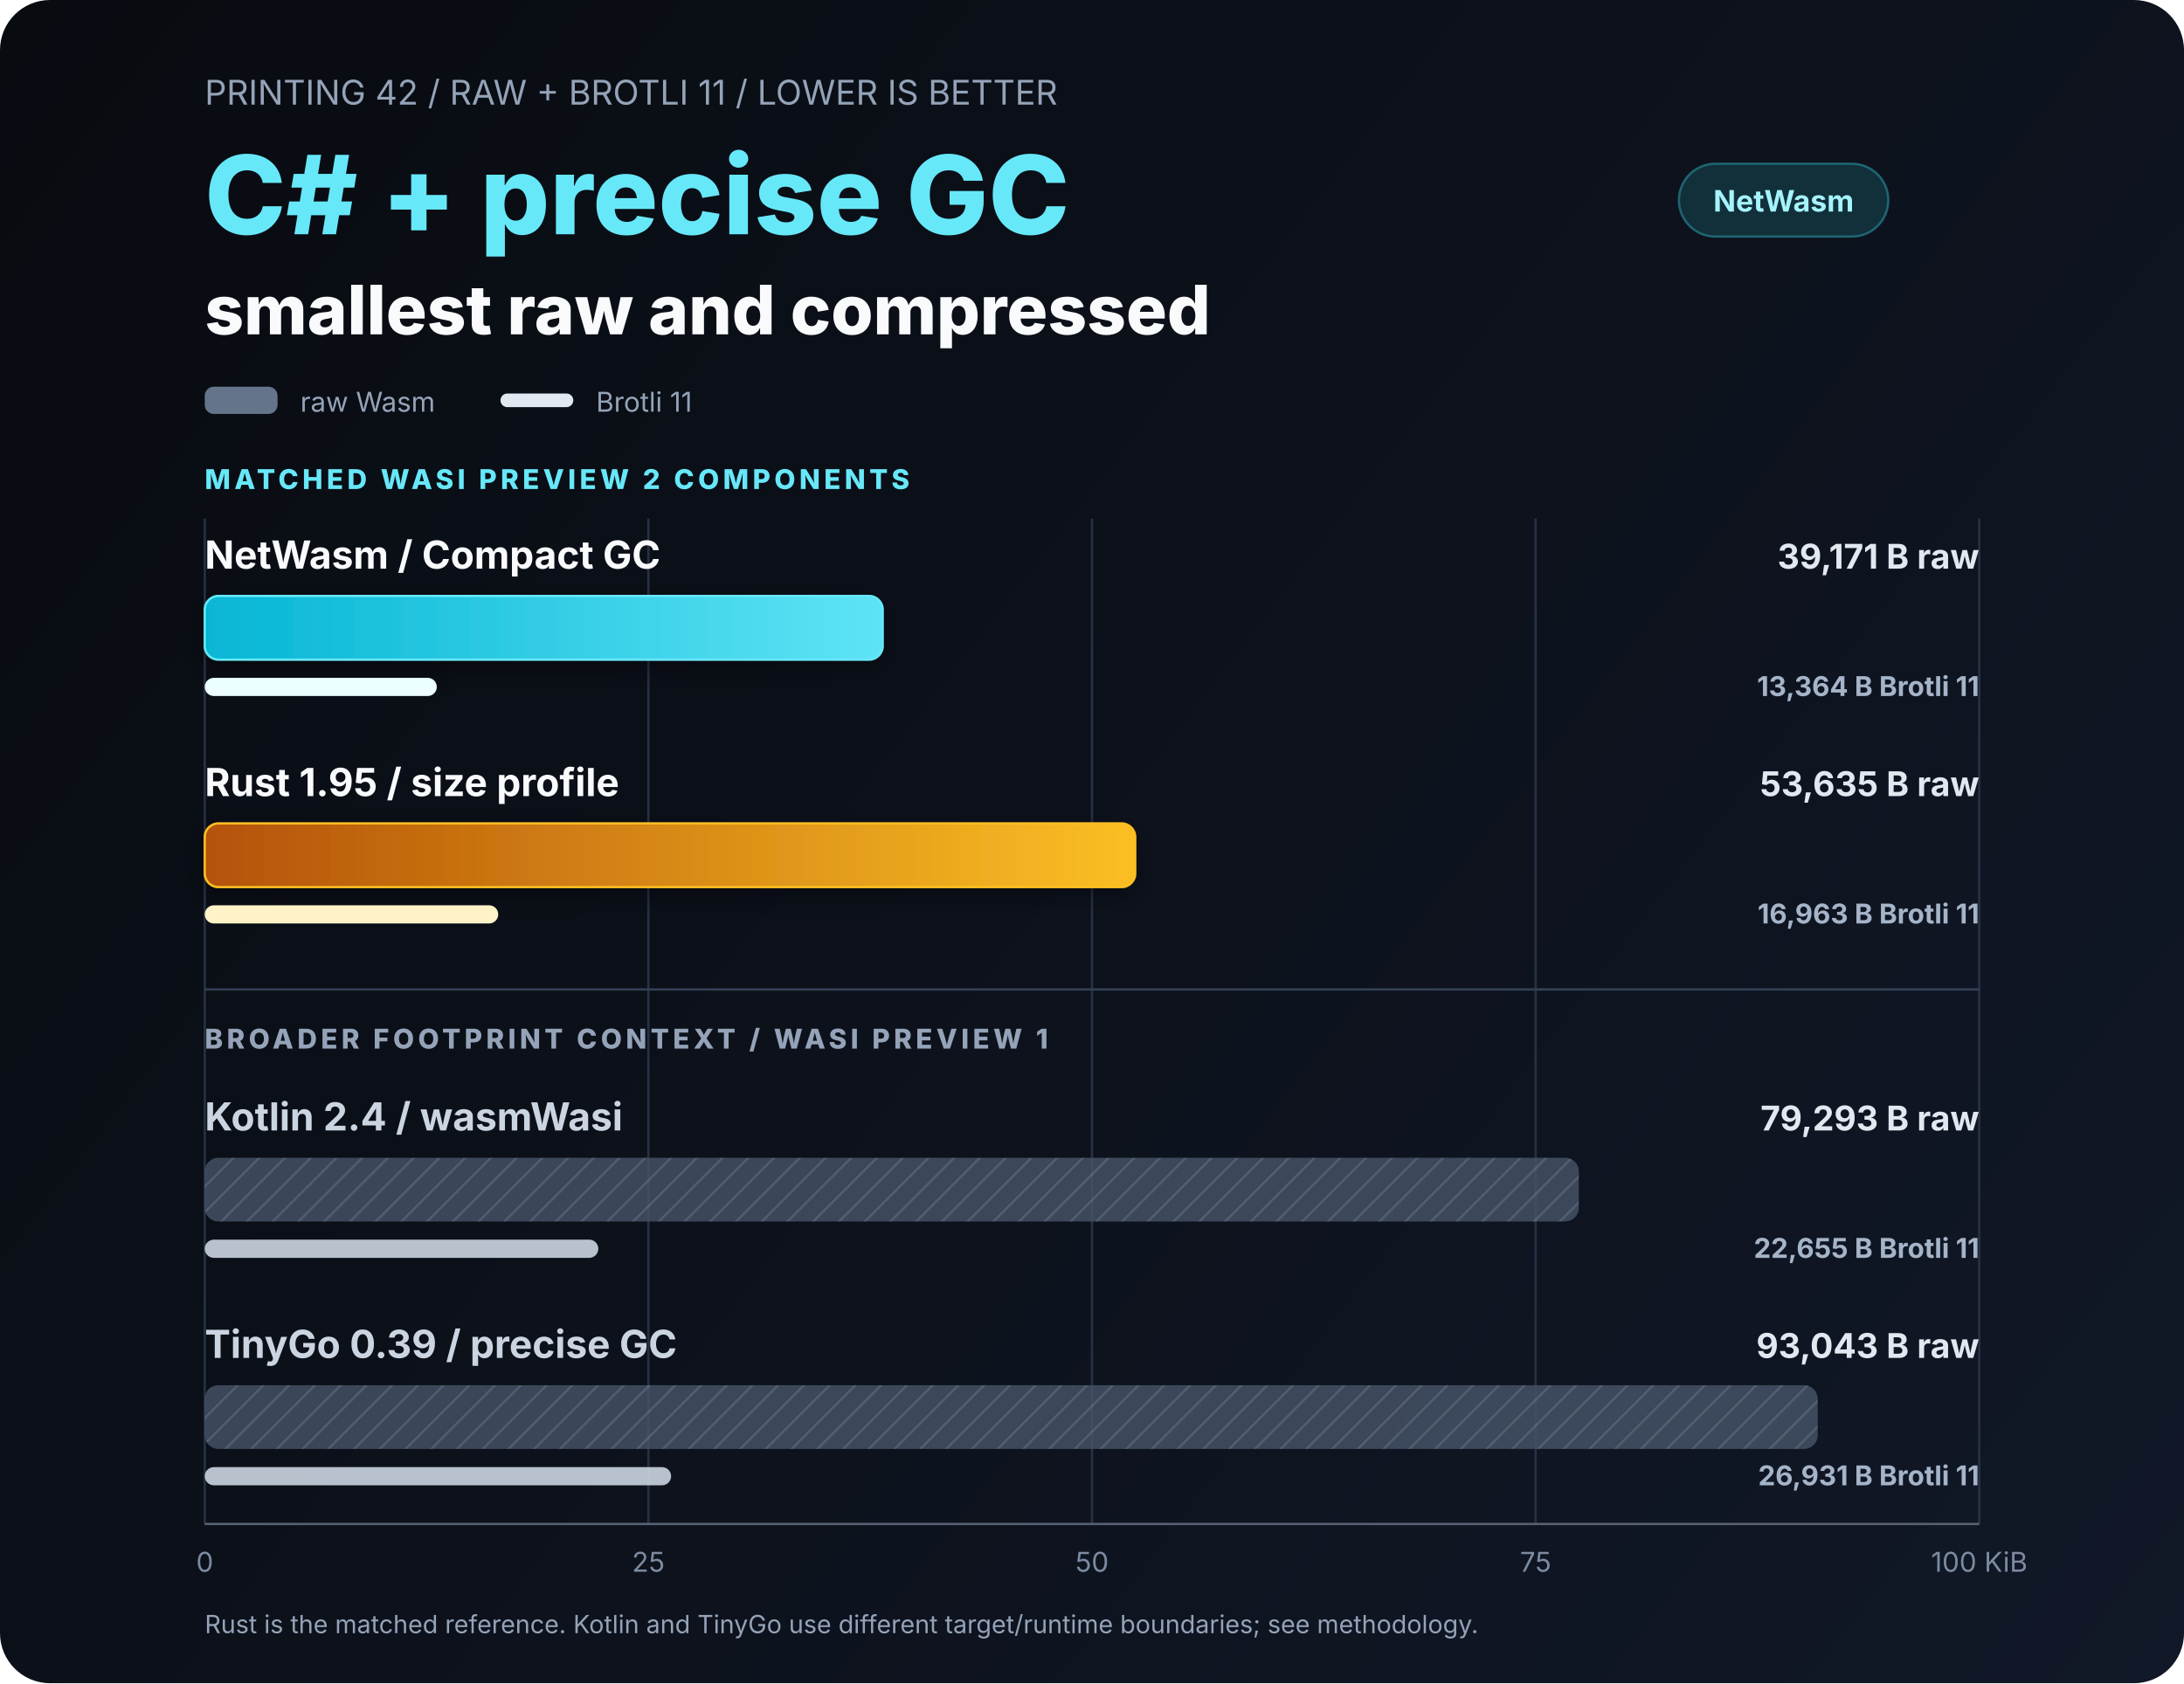
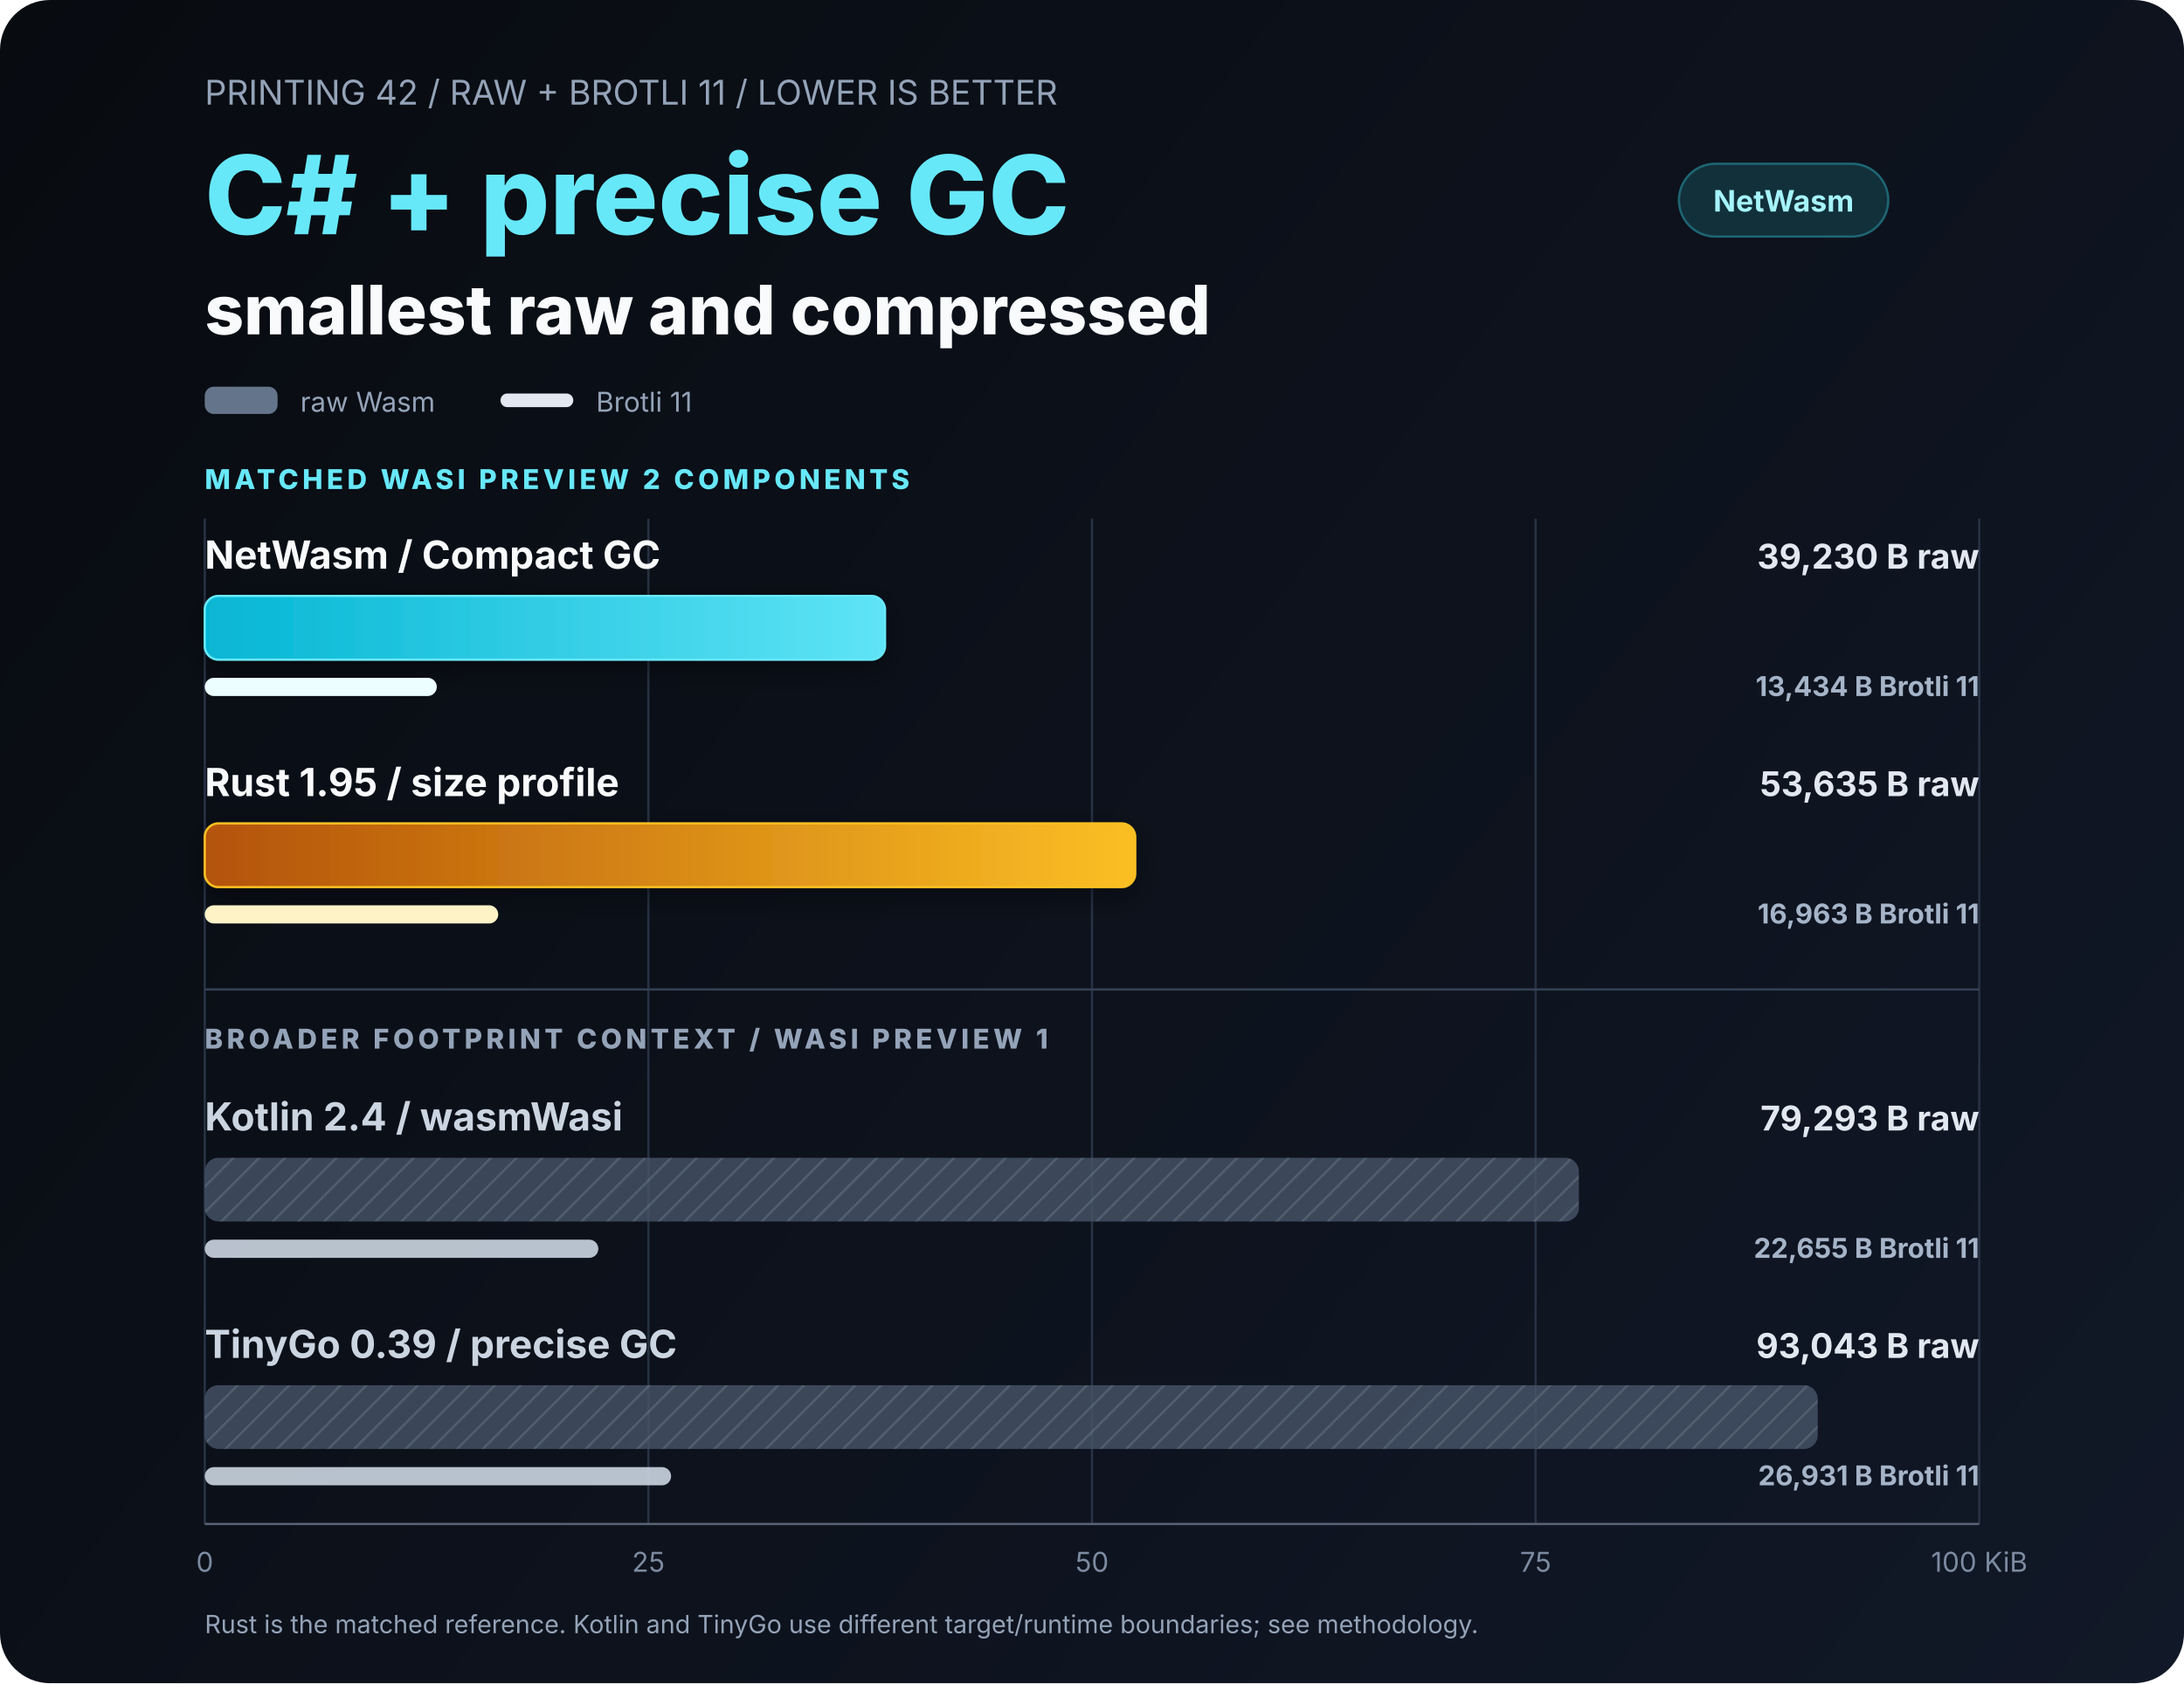
<svg xmlns="http://www.w3.org/2000/svg" role="img" aria-labelledby="chart-title chart-description" width="960" height="740" viewBox="0 0 960 740">
  <defs>
    <linearGradient id="background" x1="0" y1="0" x2="960" y2="740" gradientUnits="userSpaceOnUse">
      <stop offset="0" stop-color="#080b10" />
      <stop offset="1" stop-color="#111827" />
    </linearGradient>
    <linearGradient id="netwasm-bar" x1="90" y1="0" x2="418" y2="0" gradientUnits="userSpaceOnUse">
      <stop offset="0" stop-color="#06b6d4" />
      <stop offset="1" stop-color="#67e8f9" />
    </linearGradient>
    <linearGradient id="rust-bar" x1="90" y1="0" x2="499" y2="0" gradientUnits="userSpaceOnUse">
      <stop offset="0" stop-color="#b45309" />
      <stop offset="1" stop-color="#fbbf24" />
    </linearGradient>
    <linearGradient id="context-bar" x1="90" y1="0" x2="799" y2="0" gradientUnits="userSpaceOnUse">
      <stop offset="0" stop-color="#475569" />
      <stop offset="1" stop-color="#94a3b8" />
    </linearGradient>
    <pattern id="context-pattern" width="8" height="8" patternUnits="userSpaceOnUse" patternTransform="rotate(45)">
      <rect width="8" height="8" fill="url(#context-bar)" />
      <path d="M0 0V8" stroke="#cbd5e1" stroke-opacity="0.22" stroke-width="2" />
    </pattern>
    <filter id="bar-shadow" x="-10%" y="-60%" width="120%" height="220%">
      <feDropShadow dx="0" dy="4" stdDeviation="6" flood-color="#000" flood-opacity="0.38" />
    </filter>
    <style>
      text { font-family: Inter, ui-sans-serif, system-ui, -apple-system, BlinkMacSystemFont, "Segoe UI", sans-serif; }
      .muted { fill: #94a3b8; }
      .label { fill: #f8fafc; font-size: 17px; font-weight: 700; }
      .context-label { fill: #cbd5e1; font-size: 17px; font-weight: 650; }
      .value { fill: #e2e8f0; font-size: 15px; font-weight: 700; text-anchor: end; }
      .compressed-value { fill: #a5b4c8; font-size: 12px; font-weight: 650; text-anchor: end; }
      .tick { fill: #7c8ba1; font-size: 12px; text-anchor: middle; }
      .grid { stroke: #273244; stroke-width: 1; }
    </style>
  </defs>
  <rect width="960" height="740" rx="22" fill="url(#background)" />
  <text x="90" y="46" class="muted" font-size="15">PRINTING 42  /  RAW + BROTLI 11  /  LOWER IS BETTER</text>
  <text x="90" y="103" fill="#67e8f9" font-size="48" font-weight="820">C# + precise GC</text>
  <text x="90" y="147" fill="#f8fafc" font-size="30" font-weight="760">smallest raw and compressed</text>
  <g transform="translate(738 72)">
    <rect width="92" height="32" rx="16" fill="#12303a" stroke="#1e6573" />
    <text x="46" y="21" fill="#a5f3fc" font-size="13" font-weight="700" text-anchor="middle">NetWasm</text>
  </g>
  <g transform="translate(90 170)">
    <rect width="32" height="12" rx="4" fill="#64748b" />
    <text x="42" y="11" class="muted" font-size="12">raw Wasm</text>
    <rect x="130" y="3" width="32" height="6" rx="3" fill="#e2e8f0" />
    <text x="172" y="11" class="muted" font-size="12">Brotli 11</text>
  </g>
  <text x="90" y="215" fill="#67e8f9" font-size="12" font-weight="800" letter-spacing="1.7">MATCHED WASI PREVIEW 2 COMPONENTS</text>
  <g aria-hidden="true">
    <line x1="90" y1="228" x2="90" y2="670" class="grid" />
    <line x1="285" y1="228" x2="285" y2="670" class="grid" />
    <line x1="480" y1="228" x2="480" y2="670" class="grid" />
    <line x1="675" y1="228" x2="675" y2="670" class="grid" />
    <line x1="870" y1="228" x2="870" y2="670" class="grid" />
  </g>
  <text x="90" y="250" fill="#67e8f9" class="label">NetWasm  /  Compact GC</text>
-   <text x="870" y="250" fill="#a5f3fc" class="value">39,171 B raw</text>
-   <rect x="90" y="262" width="298" height="28" rx="6" fill="url(#netwasm-bar)" stroke="#67e8f9" filter="url(#bar-shadow)" />
+   <text x="870" y="250" fill="#a5f3fc" class="value">39,230 B raw</text>
+   <rect x="90" y="262" width="299" height="28" rx="6" fill="url(#netwasm-bar)" stroke="#67e8f9" filter="url(#bar-shadow)" />
  <rect x="90" y="298" width="102" height="8" rx="4" fill="#ecfeff" />
-   <text x="870" y="306" class="compressed-value">13,364 B Brotli 11</text>
+   <text x="870" y="306" class="compressed-value">13,434 B Brotli 11</text>
  <text x="90" y="350" fill="#fbbf24" class="label">Rust 1.95  /  size profile</text>
  <text x="870" y="350" fill="#fde68a" class="value">53,635 B raw</text>
  <rect x="90" y="362" width="409" height="28" rx="6" fill="url(#rust-bar)" stroke="#fbbf24" filter="url(#bar-shadow)" />
  <rect x="90" y="398" width="129" height="8" rx="4" fill="#fef3c7" />
  <text x="870" y="406" class="compressed-value">16,963 B Brotli 11</text>
  <line x1="90" y1="435" x2="870" y2="435" stroke="#334155" />
  <text x="90" y="461" fill="#94a3b8" font-size="12" font-weight="800" letter-spacing="1.7">BROADER FOOTPRINT CONTEXT  /  WASI PREVIEW 1</text>
  <text x="90" y="497" class="context-label">Kotlin 2.4  /  wasmWasi</text>
  <text x="870" y="497" class="value">79,293 B raw</text>
  <rect x="90" y="509" width="604" height="28" rx="6" fill="url(#context-pattern)" opacity="0.8" />
  <rect x="90" y="545" width="173" height="8" rx="4" fill="#cbd5e1" opacity="0.9" />
  <text x="870" y="553" class="compressed-value">22,655 B Brotli 11</text>
  <text x="90" y="597" class="context-label">TinyGo 0.39  /  precise GC</text>
  <text x="870" y="597" class="value">93,043 B raw</text>
  <rect x="90" y="609" width="709" height="28" rx="6" fill="url(#context-pattern)" opacity="0.8" />
  <rect x="90" y="645" width="205" height="8" rx="4" fill="#cbd5e1" opacity="0.9" />
  <text x="870" y="653" class="compressed-value">26,931 B Brotli 11</text>
  <line x1="90" y1="670" x2="870" y2="670" stroke="#586273" />
  <text x="90" y="691" class="tick">0</text>
  <text x="285" y="691" class="tick">25</text>
  <text x="480" y="691" class="tick">50</text>
  <text x="675" y="691" class="tick">75</text>
  <text x="870" y="691" class="tick">100 KiB</text>
  <text x="90" y="718" class="muted" font-size="11">Rust is the matched reference. Kotlin and TinyGo use different target/runtime boundaries; see methodology.</text>
</svg>
